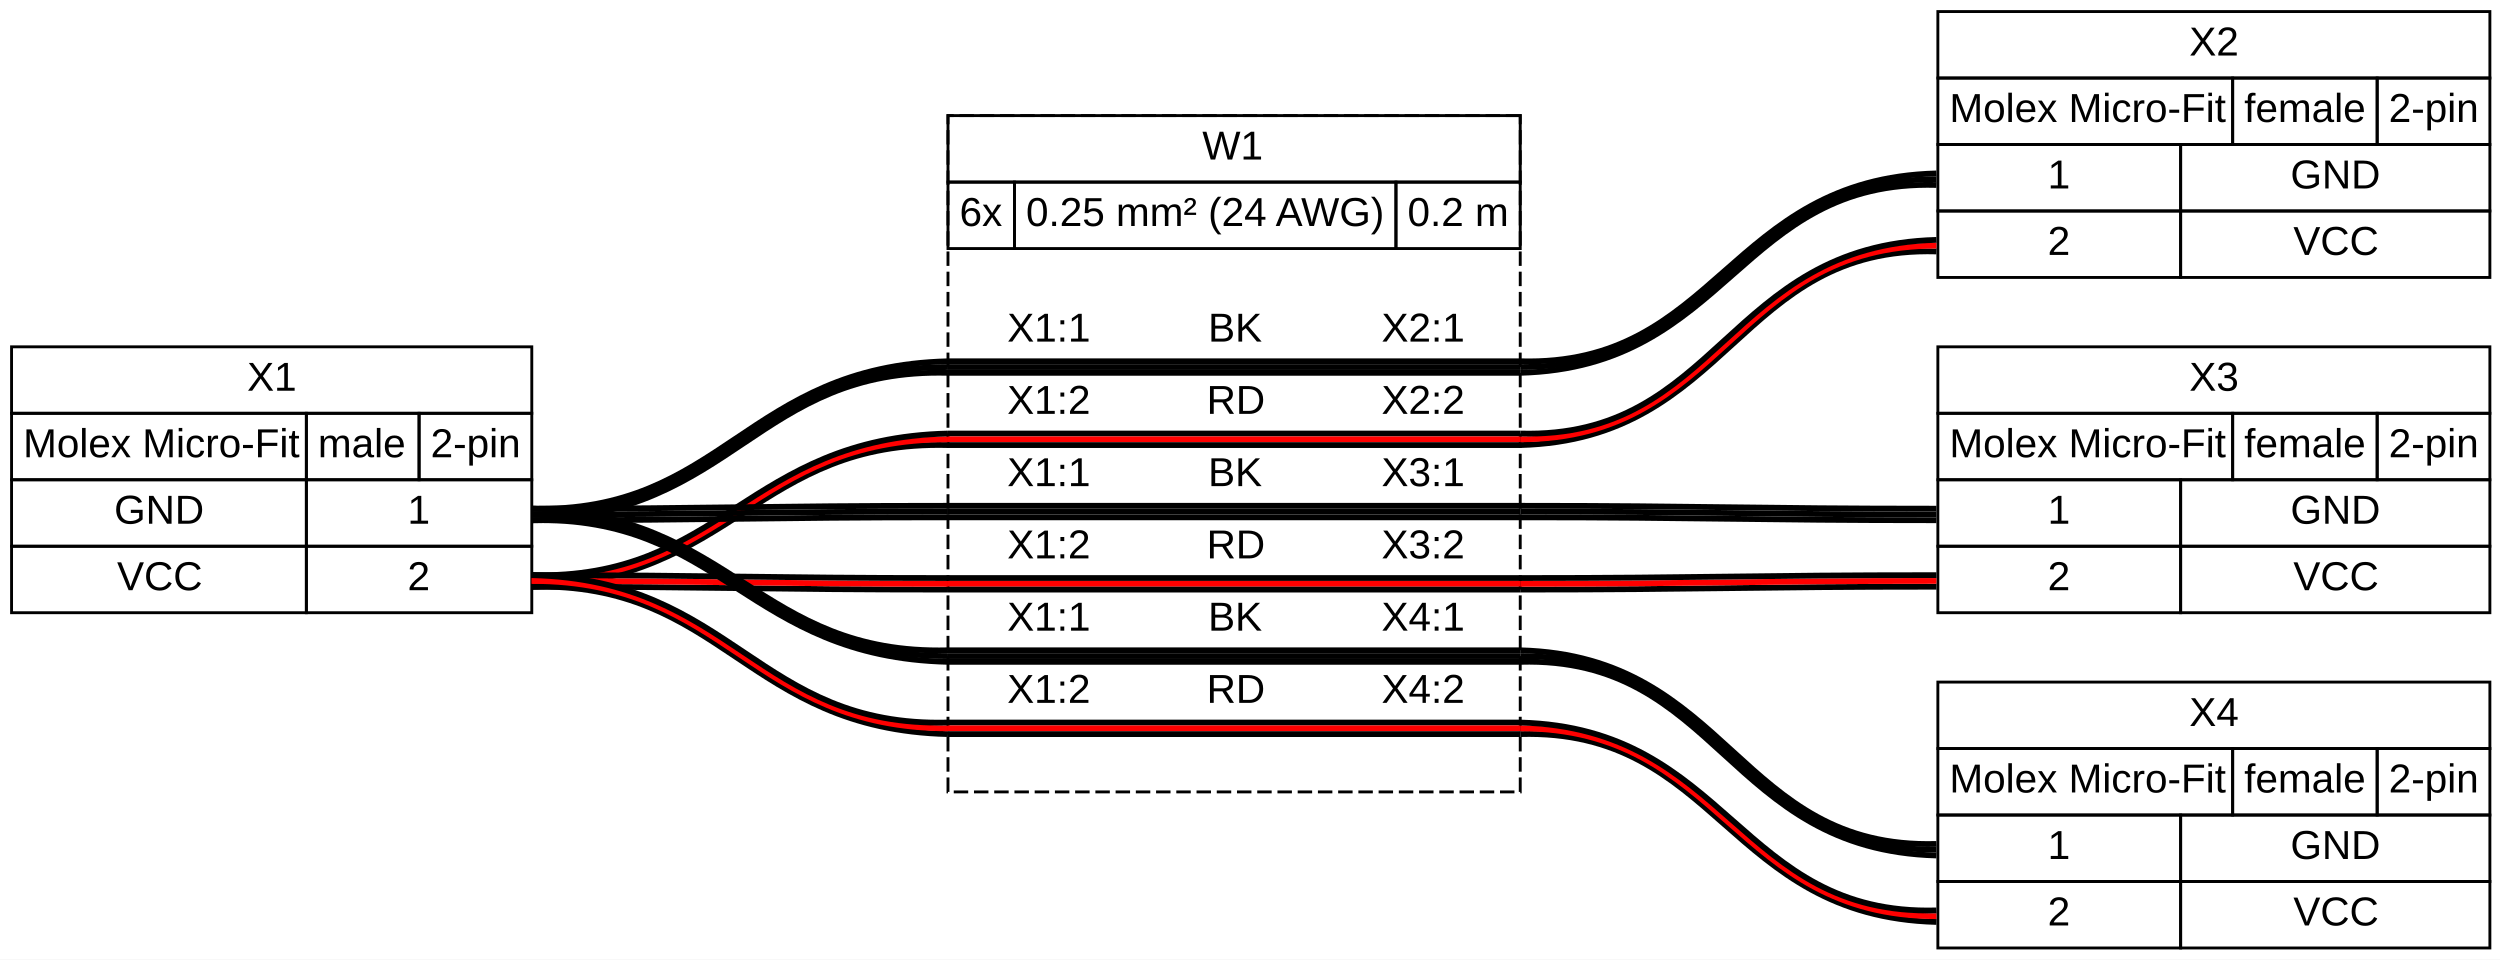
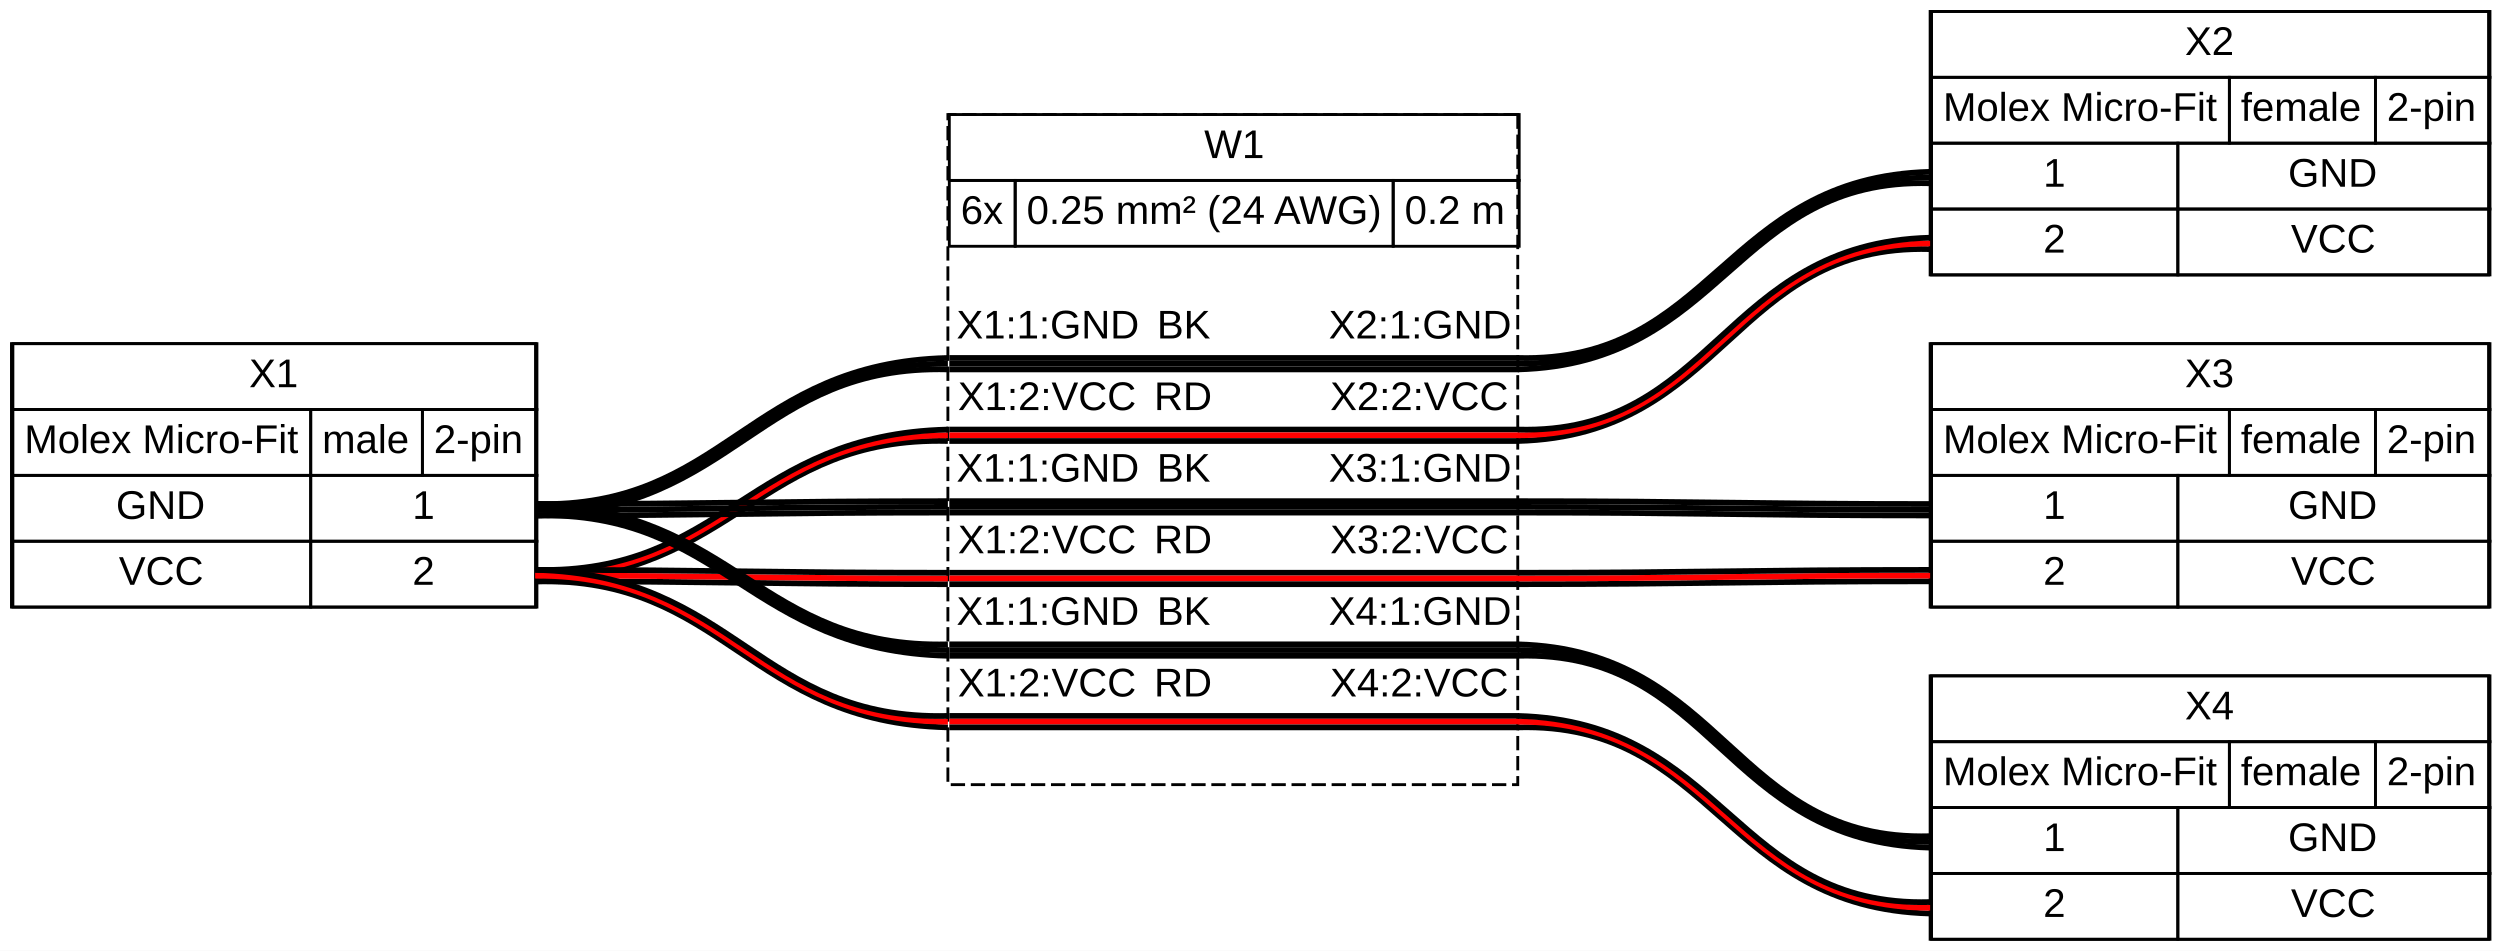
- <svg xmlns="http://www.w3.org/2000/svg" width="865pt" height="332pt" viewBox="0.00 0.00 865.00 332.00">
+ <svg xmlns="http://www.w3.org/2000/svg" width="873pt" height="332pt" viewBox="0.00 0.00 873.00 332.00">
  <g id="graph0" class="graph" transform="scale(1 1) rotate(0) translate(4 328)">
-     <polygon fill="white" stroke="transparent" points="-4,4 -4,-328 861,-328 861,4 -4,4" />
+     <polygon fill="#ffffff" stroke="transparent" points="-4,4 -4,-328 869,-328 869,4 -4,4" />
    <g id="node1" class="node">
-       <polygon fill="white" stroke="transparent" points="180,-208 0,-208 0,-116 180,-116 180,-208" />
-       <polygon fill="none" stroke="black" points="0,-185 0,-208 180,-208 180,-185 0,-185" />
-       <text text-anchor="start" x="81.5" y="-192.8" font-family="arial" font-size="14.00">X1</text>
-       <polygon fill="none" stroke="black" points="0,-162 0,-185 102,-185 102,-162 0,-162" />
-       <text text-anchor="start" x="4" y="-169.8" font-family="arial" font-size="14.00">Molex Micro-Fit</text>
-       <polygon fill="none" stroke="black" points="102,-162 102,-185 141,-185 141,-162 102,-162" />
-       <text text-anchor="start" x="106" y="-169.8" font-family="arial" font-size="14.00">male</text>
-       <polygon fill="none" stroke="black" points="141,-162 141,-185 180,-185 180,-162 141,-162" />
-       <text text-anchor="start" x="145" y="-169.8" font-family="arial" font-size="14.00">2-pin</text>
-       <polygon fill="none" stroke="black" points="0,-139 0,-162 102,-162 102,-139 0,-139" />
-       <text text-anchor="start" x="35.5" y="-146.8" font-family="arial" font-size="14.00">GND</text>
-       <polygon fill="none" stroke="black" points="102,-139 102,-162 180,-162 180,-139 102,-139" />
-       <text text-anchor="start" x="137" y="-146.8" font-family="arial" font-size="14.00">1</text>
-       <polygon fill="none" stroke="black" points="0,-116 0,-139 102,-139 102,-116 0,-116" />
-       <text text-anchor="start" x="36.5" y="-123.8" font-family="arial" font-size="14.00">VCC</text>
-       <polygon fill="none" stroke="black" points="102,-116 102,-139 180,-139 180,-116 102,-116" />
-       <text text-anchor="start" x="137" y="-123.8" font-family="arial" font-size="14.00">2</text>
+       <polygon fill="#ffffff" stroke="black" points="183,-208 0,-208 0,-116 183,-116 183,-208" />
+       <polygon fill="none" stroke="black" points="0.5,-185 0.5,-208 183.5,-208 183.5,-185 0.5,-185" />
+       <text text-anchor="start" x="83" y="-192.8" font-family="arial" font-size="14.00">X1</text>
+       <polygon fill="none" stroke="black" points="0.5,-162 0.5,-185 104.5,-185 104.5,-162 0.5,-162" />
+       <text text-anchor="start" x="4.5" y="-169.8" font-family="arial" font-size="14.00">Molex Micro-Fit</text>
+       <polygon fill="none" stroke="black" points="104.5,-162 104.5,-185 143.5,-185 143.5,-162 104.5,-162" />
+       <text text-anchor="start" x="108.5" y="-169.8" font-family="arial" font-size="14.00">male</text>
+       <polygon fill="none" stroke="black" points="143.5,-162 143.5,-185 183.5,-185 183.5,-162 143.5,-162" />
+       <text text-anchor="start" x="147.5" y="-169.8" font-family="arial" font-size="14.00">2-pin</text>
+       <polygon fill="none" stroke="black" points="0.5,-139 0.5,-162 104.5,-162 104.5,-139 0.5,-139" />
+       <text text-anchor="start" x="36.5" y="-146.8" font-family="arial" font-size="14.00">GND</text>
+       <polygon fill="none" stroke="black" points="104.5,-139 104.5,-162 183.5,-162 183.5,-139 104.5,-139" />
+       <text text-anchor="start" x="140" y="-146.8" font-family="arial" font-size="14.00">1</text>
+       <polygon fill="none" stroke="black" points="0.5,-116 0.5,-139 104.5,-139 104.5,-116 0.5,-116" />
+       <text text-anchor="start" x="37.5" y="-123.8" font-family="arial" font-size="14.00">VCC</text>
+       <polygon fill="none" stroke="black" points="104.5,-116 104.5,-139 183.5,-139 183.5,-116 104.5,-116" />
+       <text text-anchor="start" x="140" y="-123.8" font-family="arial" font-size="14.00">2</text>
    </g>
    <g id="node5" class="node">
-       <polygon fill="white" stroke="black" stroke-dasharray="5,2" points="522,-288 324,-288 324,-54 522,-54 522,-288" />
-       <polygon fill="none" stroke="black" points="324,-265 324,-288 522,-288 522,-265 324,-265" />
-       <text text-anchor="start" x="412" y="-272.8" font-family="arial" font-size="14.00">W1</text>
-       <polygon fill="none" stroke="black" points="324,-242 324,-265 347,-265 347,-242 324,-242" />
-       <text text-anchor="start" x="328" y="-249.8" font-family="arial" font-size="14.00">6x</text>
-       <polygon fill="none" stroke="black" points="347,-242 347,-265 479,-265 479,-242 347,-242" />
-       <text text-anchor="start" x="351" y="-249.8" font-family="arial" font-size="14.00">0.25 mm² (24 AWG)</text>
-       <polygon fill="none" stroke="black" points="479,-242 479,-265 522,-265 522,-242 479,-242" />
-       <text text-anchor="start" x="483" y="-249.8" font-family="arial" font-size="14.00">0.2 m</text>
-       <text text-anchor="start" x="356.5" y="-228.8" font-family="arial" font-size="14.00"> </text>
-       <text text-anchor="start" x="344.5" y="-209.8" font-family="arial" font-size="14.00">X1:1</text>
-       <text text-anchor="start" x="414" y="-209.8" font-family="arial" font-size="14.00">BK</text>
-       <text text-anchor="start" x="474" y="-209.8" font-family="arial" font-size="14.00">X2:1</text>
-       <polygon fill="#000000" stroke="transparent" points="324,-202 324,-204 522,-204 522,-202 324,-202" />
-       <polygon fill="#000000" stroke="transparent" points="324,-200 324,-202 522,-202 522,-200 324,-200" />
-       <polygon fill="#000000" stroke="transparent" points="324,-198 324,-200 522,-200 522,-198 324,-198" />
-       <text text-anchor="start" x="344.5" y="-184.8" font-family="arial" font-size="14.00">X1:2</text>
-       <text text-anchor="start" x="413.5" y="-184.8" font-family="arial" font-size="14.00">RD</text>
-       <text text-anchor="start" x="474" y="-184.8" font-family="arial" font-size="14.00">X2:2</text>
-       <polygon fill="#000000" stroke="transparent" points="324,-177 324,-179 522,-179 522,-177 324,-177" />
-       <polygon fill="#ff0000" stroke="transparent" points="324,-175 324,-177 522,-177 522,-175 324,-175" />
-       <polygon fill="#000000" stroke="transparent" points="324,-173 324,-175 522,-175 522,-173 324,-173" />
-       <text text-anchor="start" x="344.5" y="-159.8" font-family="arial" font-size="14.00">X1:1</text>
-       <text text-anchor="start" x="414" y="-159.8" font-family="arial" font-size="14.00">BK</text>
-       <text text-anchor="start" x="474" y="-159.8" font-family="arial" font-size="14.00">X3:1</text>
-       <polygon fill="#000000" stroke="transparent" points="324,-152 324,-154 522,-154 522,-152 324,-152" />
-       <polygon fill="#000000" stroke="transparent" points="324,-150 324,-152 522,-152 522,-150 324,-150" />
-       <polygon fill="#000000" stroke="transparent" points="324,-148 324,-150 522,-150 522,-148 324,-148" />
-       <text text-anchor="start" x="344.5" y="-134.8" font-family="arial" font-size="14.00">X1:2</text>
-       <text text-anchor="start" x="413.5" y="-134.8" font-family="arial" font-size="14.00">RD</text>
-       <text text-anchor="start" x="474" y="-134.8" font-family="arial" font-size="14.00">X3:2</text>
-       <polygon fill="#000000" stroke="transparent" points="324,-127 324,-129 522,-129 522,-127 324,-127" />
-       <polygon fill="#ff0000" stroke="transparent" points="324,-125 324,-127 522,-127 522,-125 324,-125" />
-       <polygon fill="#000000" stroke="transparent" points="324,-123 324,-125 522,-125 522,-123 324,-123" />
-       <text text-anchor="start" x="344.5" y="-109.8" font-family="arial" font-size="14.00">X1:1</text>
-       <text text-anchor="start" x="414" y="-109.8" font-family="arial" font-size="14.00">BK</text>
-       <text text-anchor="start" x="474" y="-109.8" font-family="arial" font-size="14.00">X4:1</text>
-       <polygon fill="#000000" stroke="transparent" points="324,-102 324,-104 522,-104 522,-102 324,-102" />
-       <polygon fill="#000000" stroke="transparent" points="324,-100 324,-102 522,-102 522,-100 324,-100" />
-       <polygon fill="#000000" stroke="transparent" points="324,-98 324,-100 522,-100 522,-98 324,-98" />
-       <text text-anchor="start" x="344.5" y="-84.8" font-family="arial" font-size="14.00">X1:2</text>
-       <text text-anchor="start" x="413.5" y="-84.8" font-family="arial" font-size="14.00">RD</text>
-       <text text-anchor="start" x="474" y="-84.8" font-family="arial" font-size="14.00">X4:2</text>
-       <polygon fill="#000000" stroke="transparent" points="324,-77 324,-79 522,-79 522,-77 324,-77" />
-       <polygon fill="#ff0000" stroke="transparent" points="324,-75 324,-77 522,-77 522,-75 324,-75" />
-       <polygon fill="#000000" stroke="transparent" points="324,-73 324,-75 522,-75 522,-73 324,-73" />
-       <text text-anchor="start" x="356.5" y="-59.8" font-family="arial" font-size="14.00"> </text>
+       <polygon fill="#ffffff" stroke="black" stroke-dasharray="5,2" points="526,-288 327,-288 327,-54 526,-54 526,-288" />
+       <polygon fill="none" stroke="black" points="327.5,-265 327.5,-288 526.5,-288 526.5,-265 327.5,-265" />
+       <text text-anchor="start" x="416.5" y="-272.8" font-family="arial" font-size="14.00">W1</text>
+       <polygon fill="none" stroke="black" points="327.5,-242 327.5,-265 350.5,-265 350.5,-242 327.5,-242" />
+       <text text-anchor="start" x="331.5" y="-249.8" font-family="arial" font-size="14.00">6x</text>
+       <polygon fill="none" stroke="black" points="350.5,-242 350.5,-265 482.5,-265 482.5,-242 350.5,-242" />
+       <text text-anchor="start" x="354.5" y="-249.8" font-family="arial" font-size="14.00">0.25 mm² (24 AWG)</text>
+       <polygon fill="none" stroke="black" points="482.5,-242 482.5,-265 526.5,-265 526.5,-242 482.5,-242" />
+       <text text-anchor="start" x="486.5" y="-249.8" font-family="arial" font-size="14.00">0.2 m</text>
+       <text text-anchor="start" x="360" y="-228.8" font-family="arial" font-size="14.00"> </text>
+       <text text-anchor="start" x="330" y="-209.8" font-family="arial" font-size="14.00">X1:1:GND</text>
+       <text text-anchor="start" x="400" y="-209.8" font-family="arial" font-size="14.00">     BK    </text>
+       <text text-anchor="start" x="460" y="-209.8" font-family="arial" font-size="14.00">X2:1:GND</text>
+       <polygon fill="#000000" stroke="transparent" points="327.5,-202 327.5,-204 526.5,-204 526.5,-202 327.5,-202" />
+       <polygon fill="#000000" stroke="transparent" points="327.5,-200 327.5,-202 526.5,-202 526.5,-200 327.5,-200" />
+       <polygon fill="#000000" stroke="transparent" points="327.5,-198 327.5,-200 526.5,-200 526.5,-198 327.5,-198" />
+       <text text-anchor="start" x="330.5" y="-184.8" font-family="arial" font-size="14.00">X1:2:VCC</text>
+       <text text-anchor="start" x="399" y="-184.8" font-family="arial" font-size="14.00">     RD    </text>
+       <text text-anchor="start" x="460.5" y="-184.8" font-family="arial" font-size="14.00">X2:2:VCC</text>
+       <polygon fill="#000000" stroke="transparent" points="327.5,-177 327.5,-179 526.5,-179 526.5,-177 327.5,-177" />
+       <polygon fill="#ff0000" stroke="transparent" points="327.5,-175 327.5,-177 526.5,-177 526.5,-175 327.5,-175" />
+       <polygon fill="#000000" stroke="transparent" points="327.5,-173 327.5,-175 526.5,-175 526.5,-173 327.5,-173" />
+       <text text-anchor="start" x="330" y="-159.8" font-family="arial" font-size="14.00">X1:1:GND</text>
+       <text text-anchor="start" x="400" y="-159.8" font-family="arial" font-size="14.00">     BK    </text>
+       <text text-anchor="start" x="460" y="-159.8" font-family="arial" font-size="14.00">X3:1:GND</text>
+       <polygon fill="#000000" stroke="transparent" points="327.5,-152 327.5,-154 526.5,-154 526.5,-152 327.5,-152" />
+       <polygon fill="#000000" stroke="transparent" points="327.5,-150 327.5,-152 526.5,-152 526.5,-150 327.5,-150" />
+       <polygon fill="#000000" stroke="transparent" points="327.5,-148 327.5,-150 526.5,-150 526.5,-148 327.5,-148" />
+       <text text-anchor="start" x="330.5" y="-134.8" font-family="arial" font-size="14.00">X1:2:VCC</text>
+       <text text-anchor="start" x="399" y="-134.8" font-family="arial" font-size="14.00">     RD    </text>
+       <text text-anchor="start" x="460.5" y="-134.8" font-family="arial" font-size="14.00">X3:2:VCC</text>
+       <polygon fill="#000000" stroke="transparent" points="327.5,-127 327.5,-129 526.5,-129 526.5,-127 327.5,-127" />
+       <polygon fill="#ff0000" stroke="transparent" points="327.5,-125 327.5,-127 526.5,-127 526.5,-125 327.5,-125" />
+       <polygon fill="#000000" stroke="transparent" points="327.5,-123 327.5,-125 526.5,-125 526.5,-123 327.5,-123" />
+       <text text-anchor="start" x="330" y="-109.8" font-family="arial" font-size="14.00">X1:1:GND</text>
+       <text text-anchor="start" x="400" y="-109.8" font-family="arial" font-size="14.00">     BK    </text>
+       <text text-anchor="start" x="460" y="-109.8" font-family="arial" font-size="14.00">X4:1:GND</text>
+       <polygon fill="#000000" stroke="transparent" points="327.5,-102 327.5,-104 526.5,-104 526.5,-102 327.5,-102" />
+       <polygon fill="#000000" stroke="transparent" points="327.5,-100 327.5,-102 526.5,-102 526.5,-100 327.5,-100" />
+       <polygon fill="#000000" stroke="transparent" points="327.5,-98 327.5,-100 526.5,-100 526.5,-98 327.5,-98" />
+       <text text-anchor="start" x="330.5" y="-84.8" font-family="arial" font-size="14.00">X1:2:VCC</text>
+       <text text-anchor="start" x="399" y="-84.8" font-family="arial" font-size="14.00">     RD    </text>
+       <text text-anchor="start" x="460.5" y="-84.8" font-family="arial" font-size="14.00">X4:2:VCC</text>
+       <polygon fill="#000000" stroke="transparent" points="327.5,-77 327.5,-79 526.5,-79 526.5,-77 327.5,-77" />
+       <polygon fill="#ff0000" stroke="transparent" points="327.5,-75 327.5,-77 526.5,-77 526.5,-75 327.5,-75" />
+       <polygon fill="#000000" stroke="transparent" points="327.5,-73 327.5,-75 526.5,-75 526.5,-73 327.5,-73" />
+       <text text-anchor="start" x="360" y="-59.8" font-family="arial" font-size="14.00"> </text>
    </g>
    <g id="edge1" class="edge">
-       <path fill="none" stroke="#000000" stroke-width="2" d="M180,-148C249.87,-149.68 258.08,-200.68 324,-199" />
-       <path fill="none" stroke="#000000" stroke-width="2" d="M180,-150C247.9,-150 256.1,-201 324,-201" />
-       <path fill="none" stroke="#000000" stroke-width="2" d="M180,-152C245.92,-150.32 254.13,-201.32 324,-203" />
+       <path fill="none" stroke="#000000" stroke-width="2" d="M183,-148C252.87,-149.68 261.08,-200.68 327,-199" />
+       <path fill="none" stroke="#000000" stroke-width="2" d="M183,-150C250.9,-150 259.1,-201 327,-201" />
+       <path fill="none" stroke="#000000" stroke-width="2" d="M183,-152C248.92,-150.32 257.13,-201.32 327,-203" />
    </g>
    <g id="edge3" class="edge">
-       <path fill="none" stroke="#000000" stroke-width="2" d="M180,-125C249.57,-126.65 258.36,-175.65 324,-174" />
-       <path fill="none" stroke="#ff0000" stroke-width="2" d="M180,-127C247.6,-127 256.4,-176 324,-176" />
-       <path fill="none" stroke="#000000" stroke-width="2" d="M180,-129C245.64,-127.35 254.43,-176.35 324,-178" />
+       <path fill="none" stroke="#000000" stroke-width="2" d="M183,-125C252.57,-126.65 261.36,-175.65 327,-174" />
+       <path fill="none" stroke="#ff0000" stroke-width="2" d="M183,-127C250.6,-127 259.4,-176 327,-176" />
+       <path fill="none" stroke="#000000" stroke-width="2" d="M183,-129C248.64,-127.35 257.43,-176.35 327,-178" />
    </g>
    <g id="edge5" class="edge">
-       <path fill="none" stroke="#000000" stroke-width="2" d="M180,-148C244.13,-148 260.12,-149 324,-149" />
-       <path fill="none" stroke="#000000" stroke-width="2" d="M180,-150C244,-150 260,-151 324,-151" />
-       <path fill="none" stroke="#000000" stroke-width="2" d="M180,-152C243.88,-152 259.87,-153 324,-153" />
+       <path fill="none" stroke="#000000" stroke-width="2" d="M183,-148C247.13,-148 263.12,-149 327,-149" />
+       <path fill="none" stroke="#000000" stroke-width="2" d="M183,-150C247,-150 263,-151 327,-151" />
+       <path fill="none" stroke="#000000" stroke-width="2" d="M183,-152C246.88,-152 262.87,-153 327,-153" />
    </g>
    <g id="edge7" class="edge">
-       <path fill="none" stroke="#000000" stroke-width="2" d="M180,-125C243.88,-125 259.87,-124 324,-124" />
-       <path fill="none" stroke="#ff0000" stroke-width="2" d="M180,-127C244,-127 260,-126 324,-126" />
-       <path fill="none" stroke="#000000" stroke-width="2" d="M180,-129C244.13,-129 260.12,-128 324,-128" />
+       <path fill="none" stroke="#000000" stroke-width="2" d="M183,-125C246.88,-125 262.87,-124 327,-124" />
+       <path fill="none" stroke="#ff0000" stroke-width="2" d="M183,-127C247,-127 263,-126 327,-126" />
+       <path fill="none" stroke="#000000" stroke-width="2" d="M183,-129C247.13,-129 263.12,-128 327,-128" />
    </g>
    <g id="edge9" class="edge">
-       <path fill="none" stroke="#000000" stroke-width="2" d="M180,-148C245.64,-149.65 254.43,-100.65 324,-99" />
-       <path fill="none" stroke="#000000" stroke-width="2" d="M180,-150C247.6,-150 256.4,-101 324,-101" />
-       <path fill="none" stroke="#000000" stroke-width="2" d="M180,-152C249.57,-150.35 258.36,-101.35 324,-103" />
+       <path fill="none" stroke="#000000" stroke-width="2" d="M183,-148C248.64,-149.65 257.43,-100.65 327,-99" />
+       <path fill="none" stroke="#000000" stroke-width="2" d="M183,-150C250.6,-150 259.4,-101 327,-101" />
+       <path fill="none" stroke="#000000" stroke-width="2" d="M183,-152C252.57,-150.35 261.36,-101.35 327,-103" />
    </g>
    <g id="edge11" class="edge">
-       <path fill="none" stroke="#000000" stroke-width="2" d="M180,-125C245.92,-126.68 254.13,-75.68 324,-74" />
-       <path fill="none" stroke="#ff0000" stroke-width="2" d="M180,-127C247.9,-127 256.1,-76 324,-76" />
-       <path fill="none" stroke="#000000" stroke-width="2" d="M180,-129C249.87,-127.32 258.08,-76.32 324,-78" />
+       <path fill="none" stroke="#000000" stroke-width="2" d="M183,-125C248.92,-126.68 257.13,-75.68 327,-74" />
+       <path fill="none" stroke="#ff0000" stroke-width="2" d="M183,-127C250.9,-127 259.1,-76 327,-76" />
+       <path fill="none" stroke="#000000" stroke-width="2" d="M183,-129C252.87,-127.32 261.08,-76.32 327,-78" />
    </g>
    <g id="node2" class="node">
-       <polygon fill="white" stroke="transparent" points="857,-324 666,-324 666,-232 857,-232 857,-324" />
-       <polygon fill="none" stroke="black" points="666.5,-301 666.5,-324 857.5,-324 857.5,-301 666.5,-301" />
-       <text text-anchor="start" x="753.5" y="-308.8" font-family="arial" font-size="14.00">X2</text>
-       <polygon fill="none" stroke="black" points="666.5,-278 666.5,-301 768.5,-301 768.5,-278 666.5,-278" />
-       <text text-anchor="start" x="670.5" y="-285.8" font-family="arial" font-size="14.00">Molex Micro-Fit</text>
-       <polygon fill="none" stroke="black" points="768.5,-278 768.5,-301 818.5,-301 818.5,-278 768.5,-278" />
-       <text text-anchor="start" x="772.5" y="-285.8" font-family="arial" font-size="14.00">female</text>
-       <polygon fill="none" stroke="black" points="818.5,-278 818.5,-301 857.5,-301 857.5,-278 818.5,-278" />
-       <text text-anchor="start" x="822.5" y="-285.8" font-family="arial" font-size="14.00">2-pin</text>
-       <polygon fill="none" stroke="black" points="666.5,-255 666.5,-278 750.5,-278 750.5,-255 666.5,-255" />
-       <text text-anchor="start" x="704.5" y="-262.8" font-family="arial" font-size="14.00">1</text>
-       <polygon fill="none" stroke="black" points="750.5,-255 750.5,-278 857.5,-278 857.5,-255 750.5,-255" />
-       <text text-anchor="start" x="788.5" y="-262.8" font-family="arial" font-size="14.00">GND</text>
-       <polygon fill="none" stroke="black" points="666.5,-232 666.5,-255 750.5,-255 750.5,-232 666.5,-232" />
-       <text text-anchor="start" x="704.5" y="-239.8" font-family="arial" font-size="14.00">2</text>
-       <polygon fill="none" stroke="black" points="750.5,-232 750.5,-255 857.5,-255 857.5,-232 750.5,-232" />
-       <text text-anchor="start" x="789.5" y="-239.8" font-family="arial" font-size="14.00">VCC</text>
+       <polygon fill="#ffffff" stroke="black" points="865,-324 670,-324 670,-232 865,-232 865,-324" />
+       <polygon fill="none" stroke="black" points="670.5,-301 670.5,-324 865.5,-324 865.5,-301 670.5,-301" />
+       <text text-anchor="start" x="759" y="-308.8" font-family="arial" font-size="14.00">X2</text>
+       <polygon fill="none" stroke="black" points="670.5,-278 670.5,-301 774.5,-301 774.5,-278 670.5,-278" />
+       <text text-anchor="start" x="674.5" y="-285.8" font-family="arial" font-size="14.00">Molex Micro-Fit</text>
+       <polygon fill="none" stroke="black" points="774.5,-278 774.5,-301 825.5,-301 825.5,-278 774.5,-278" />
+       <text text-anchor="start" x="778.5" y="-285.8" font-family="arial" font-size="14.00">female</text>
+       <polygon fill="none" stroke="black" points="825.5,-278 825.5,-301 865.5,-301 865.5,-278 825.5,-278" />
+       <text text-anchor="start" x="829.5" y="-285.8" font-family="arial" font-size="14.00">2-pin</text>
+       <polygon fill="none" stroke="black" points="670.5,-255 670.5,-278 756.5,-278 756.5,-255 670.5,-255" />
+       <text text-anchor="start" x="709.5" y="-262.8" font-family="arial" font-size="14.00">1</text>
+       <polygon fill="none" stroke="black" points="756.5,-255 756.5,-278 865.5,-278 865.5,-255 756.5,-255" />
+       <text text-anchor="start" x="795" y="-262.8" font-family="arial" font-size="14.00">GND</text>
+       <polygon fill="none" stroke="black" points="670.5,-232 670.5,-255 756.5,-255 756.5,-232 670.5,-232" />
+       <text text-anchor="start" x="709.5" y="-239.8" font-family="arial" font-size="14.00">2</text>
+       <polygon fill="none" stroke="black" points="756.5,-232 756.5,-255 865.5,-255 865.5,-232 756.5,-232" />
+       <text text-anchor="start" x="796" y="-239.8" font-family="arial" font-size="14.00">VCC</text>
    </g>
    <g id="node3" class="node">
-       <polygon fill="white" stroke="transparent" points="857,-208 666,-208 666,-116 857,-116 857,-208" />
-       <polygon fill="none" stroke="black" points="666.5,-185 666.5,-208 857.5,-208 857.5,-185 666.5,-185" />
-       <text text-anchor="start" x="753.5" y="-192.8" font-family="arial" font-size="14.00">X3</text>
-       <polygon fill="none" stroke="black" points="666.5,-162 666.5,-185 768.5,-185 768.5,-162 666.5,-162" />
-       <text text-anchor="start" x="670.5" y="-169.8" font-family="arial" font-size="14.00">Molex Micro-Fit</text>
-       <polygon fill="none" stroke="black" points="768.5,-162 768.5,-185 818.5,-185 818.5,-162 768.5,-162" />
-       <text text-anchor="start" x="772.5" y="-169.8" font-family="arial" font-size="14.00">female</text>
-       <polygon fill="none" stroke="black" points="818.5,-162 818.5,-185 857.5,-185 857.5,-162 818.5,-162" />
-       <text text-anchor="start" x="822.5" y="-169.8" font-family="arial" font-size="14.00">2-pin</text>
-       <polygon fill="none" stroke="black" points="666.5,-139 666.5,-162 750.5,-162 750.5,-139 666.5,-139" />
-       <text text-anchor="start" x="704.5" y="-146.8" font-family="arial" font-size="14.00">1</text>
-       <polygon fill="none" stroke="black" points="750.5,-139 750.5,-162 857.5,-162 857.5,-139 750.5,-139" />
-       <text text-anchor="start" x="788.5" y="-146.8" font-family="arial" font-size="14.00">GND</text>
-       <polygon fill="none" stroke="black" points="666.5,-116 666.5,-139 750.5,-139 750.5,-116 666.5,-116" />
-       <text text-anchor="start" x="704.5" y="-123.8" font-family="arial" font-size="14.00">2</text>
-       <polygon fill="none" stroke="black" points="750.5,-116 750.5,-139 857.5,-139 857.5,-116 750.5,-116" />
-       <text text-anchor="start" x="789.5" y="-123.8" font-family="arial" font-size="14.00">VCC</text>
+       <polygon fill="#ffffff" stroke="black" points="865,-208 670,-208 670,-116 865,-116 865,-208" />
+       <polygon fill="none" stroke="black" points="670.5,-185 670.5,-208 865.5,-208 865.5,-185 670.5,-185" />
+       <text text-anchor="start" x="759" y="-192.8" font-family="arial" font-size="14.00">X3</text>
+       <polygon fill="none" stroke="black" points="670.5,-162 670.5,-185 774.5,-185 774.5,-162 670.5,-162" />
+       <text text-anchor="start" x="674.5" y="-169.8" font-family="arial" font-size="14.00">Molex Micro-Fit</text>
+       <polygon fill="none" stroke="black" points="774.5,-162 774.5,-185 825.5,-185 825.5,-162 774.5,-162" />
+       <text text-anchor="start" x="778.5" y="-169.8" font-family="arial" font-size="14.00">female</text>
+       <polygon fill="none" stroke="black" points="825.5,-162 825.5,-185 865.5,-185 865.5,-162 825.5,-162" />
+       <text text-anchor="start" x="829.5" y="-169.8" font-family="arial" font-size="14.00">2-pin</text>
+       <polygon fill="none" stroke="black" points="670.5,-139 670.5,-162 756.5,-162 756.5,-139 670.5,-139" />
+       <text text-anchor="start" x="709.5" y="-146.8" font-family="arial" font-size="14.00">1</text>
+       <polygon fill="none" stroke="black" points="756.5,-139 756.5,-162 865.5,-162 865.5,-139 756.5,-139" />
+       <text text-anchor="start" x="795" y="-146.8" font-family="arial" font-size="14.00">GND</text>
+       <polygon fill="none" stroke="black" points="670.5,-116 670.5,-139 756.5,-139 756.5,-116 670.5,-116" />
+       <text text-anchor="start" x="709.5" y="-123.8" font-family="arial" font-size="14.00">2</text>
+       <polygon fill="none" stroke="black" points="756.5,-116 756.5,-139 865.5,-139 865.5,-116 756.5,-116" />
+       <text text-anchor="start" x="796" y="-123.8" font-family="arial" font-size="14.00">VCC</text>
    </g>
    <g id="node4" class="node">
-       <polygon fill="white" stroke="transparent" points="857,-92 666,-92 666,0 857,0 857,-92" />
-       <polygon fill="none" stroke="black" points="666.5,-69 666.5,-92 857.5,-92 857.5,-69 666.5,-69" />
-       <text text-anchor="start" x="753.5" y="-76.8" font-family="arial" font-size="14.00">X4</text>
-       <polygon fill="none" stroke="black" points="666.5,-46 666.5,-69 768.5,-69 768.5,-46 666.5,-46" />
-       <text text-anchor="start" x="670.5" y="-53.8" font-family="arial" font-size="14.00">Molex Micro-Fit</text>
-       <polygon fill="none" stroke="black" points="768.5,-46 768.5,-69 818.5,-69 818.5,-46 768.5,-46" />
-       <text text-anchor="start" x="772.5" y="-53.8" font-family="arial" font-size="14.00">female</text>
-       <polygon fill="none" stroke="black" points="818.5,-46 818.5,-69 857.5,-69 857.5,-46 818.5,-46" />
-       <text text-anchor="start" x="822.5" y="-53.8" font-family="arial" font-size="14.00">2-pin</text>
-       <polygon fill="none" stroke="black" points="666.5,-23 666.5,-46 750.5,-46 750.5,-23 666.5,-23" />
-       <text text-anchor="start" x="704.5" y="-30.8" font-family="arial" font-size="14.00">1</text>
-       <polygon fill="none" stroke="black" points="750.5,-23 750.5,-46 857.5,-46 857.5,-23 750.5,-23" />
-       <text text-anchor="start" x="788.5" y="-30.8" font-family="arial" font-size="14.00">GND</text>
-       <polygon fill="none" stroke="black" points="666.5,0 666.5,-23 750.5,-23 750.5,0 666.5,0" />
-       <text text-anchor="start" x="704.5" y="-7.8" font-family="arial" font-size="14.00">2</text>
-       <polygon fill="none" stroke="black" points="750.5,0 750.5,-23 857.5,-23 857.5,0 750.5,0" />
-       <text text-anchor="start" x="789.5" y="-7.8" font-family="arial" font-size="14.00">VCC</text>
+       <polygon fill="#ffffff" stroke="black" points="865,-92 670,-92 670,0 865,0 865,-92" />
+       <polygon fill="none" stroke="black" points="670.5,-69 670.5,-92 865.5,-92 865.5,-69 670.5,-69" />
+       <text text-anchor="start" x="759" y="-76.8" font-family="arial" font-size="14.00">X4</text>
+       <polygon fill="none" stroke="black" points="670.5,-46 670.5,-69 774.5,-69 774.5,-46 670.5,-46" />
+       <text text-anchor="start" x="674.5" y="-53.8" font-family="arial" font-size="14.00">Molex Micro-Fit</text>
+       <polygon fill="none" stroke="black" points="774.5,-46 774.5,-69 825.5,-69 825.5,-46 774.5,-46" />
+       <text text-anchor="start" x="778.5" y="-53.8" font-family="arial" font-size="14.00">female</text>
+       <polygon fill="none" stroke="black" points="825.5,-46 825.5,-69 865.5,-69 865.5,-46 825.5,-46" />
+       <text text-anchor="start" x="829.5" y="-53.8" font-family="arial" font-size="14.00">2-pin</text>
+       <polygon fill="none" stroke="black" points="670.5,-23 670.5,-46 756.5,-46 756.5,-23 670.5,-23" />
+       <text text-anchor="start" x="709.5" y="-30.8" font-family="arial" font-size="14.00">1</text>
+       <polygon fill="none" stroke="black" points="756.5,-23 756.5,-46 865.5,-46 865.5,-23 756.5,-23" />
+       <text text-anchor="start" x="795" y="-30.8" font-family="arial" font-size="14.00">GND</text>
+       <polygon fill="none" stroke="black" points="670.5,0 670.5,-23 756.5,-23 756.5,0 670.5,0" />
+       <text text-anchor="start" x="709.5" y="-7.8" font-family="arial" font-size="14.00">2</text>
+       <polygon fill="none" stroke="black" points="756.5,0 756.5,-23 865.5,-23 865.5,0 756.5,0" />
+       <text text-anchor="start" x="796" y="-7.8" font-family="arial" font-size="14.00">VCC</text>
    </g>
    <g id="edge2" class="edge">
-       <path fill="none" stroke="#000000" stroke-width="2" d="M522,-199C594.22,-200.89 597.78,-265.89 666,-264" />
-       <path fill="none" stroke="#000000" stroke-width="2" d="M522,-201C592.22,-201 595.78,-266 666,-266" />
-       <path fill="none" stroke="#000000" stroke-width="2" d="M522,-203C590.22,-201.11 593.78,-266.11 666,-268" />
+       <path fill="none" stroke="#000000" stroke-width="2" d="M526,-199C598.22,-200.89 601.78,-265.89 670,-264" />
+       <path fill="none" stroke="#000000" stroke-width="2" d="M526,-201C596.22,-201 599.78,-266 670,-266" />
+       <path fill="none" stroke="#000000" stroke-width="2" d="M526,-203C594.22,-201.11 597.78,-266.11 670,-268" />
    </g>
    <g id="edge4" class="edge">
-       <path fill="none" stroke="#000000" stroke-width="2" d="M522,-174C594.59,-175.92 597.41,-242.92 666,-241" />
-       <path fill="none" stroke="#ff0000" stroke-width="2" d="M522,-176C592.59,-176 595.41,-243 666,-243" />
-       <path fill="none" stroke="#000000" stroke-width="2" d="M522,-178C590.59,-176.08 593.41,-243.08 666,-245" />
+       <path fill="none" stroke="#000000" stroke-width="2" d="M526,-174C598.59,-175.92 601.41,-242.92 670,-241" />
+       <path fill="none" stroke="#ff0000" stroke-width="2" d="M526,-176C596.59,-176 599.41,-243 670,-243" />
+       <path fill="none" stroke="#000000" stroke-width="2" d="M526,-178C594.59,-176.08 597.41,-243.08 670,-245" />
    </g>
    <g id="edge6" class="edge">
-       <path fill="none" stroke="#000000" stroke-width="2" d="M522,-149C585.88,-149 601.87,-148 666,-148" />
-       <path fill="none" stroke="#000000" stroke-width="2" d="M522,-151C586,-151 602,-150 666,-150" />
-       <path fill="none" stroke="#000000" stroke-width="2" d="M522,-153C586.13,-153 602.12,-152 666,-152" />
+       <path fill="none" stroke="#000000" stroke-width="2" d="M526,-149C589.88,-149 605.87,-148 670,-148" />
+       <path fill="none" stroke="#000000" stroke-width="2" d="M526,-151C590,-151 606,-150 670,-150" />
+       <path fill="none" stroke="#000000" stroke-width="2" d="M526,-153C590.13,-153 606.12,-152 670,-152" />
    </g>
    <g id="edge8" class="edge">
-       <path fill="none" stroke="#000000" stroke-width="2" d="M522,-124C586.13,-124 602.12,-125 666,-125" />
-       <path fill="none" stroke="#ff0000" stroke-width="2" d="M522,-126C586,-126 602,-127 666,-127" />
-       <path fill="none" stroke="#000000" stroke-width="2" d="M522,-128C585.88,-128 601.87,-129 666,-129" />
+       <path fill="none" stroke="#000000" stroke-width="2" d="M526,-124C590.13,-124 606.12,-125 670,-125" />
+       <path fill="none" stroke="#ff0000" stroke-width="2" d="M526,-126C590,-126 606,-127 670,-127" />
+       <path fill="none" stroke="#000000" stroke-width="2" d="M526,-128C589.88,-128 605.87,-129 670,-129" />
    </g>
    <g id="edge10" class="edge">
-       <path fill="none" stroke="#000000" stroke-width="2" d="M522,-99C590.59,-100.92 593.41,-33.92 666,-32" />
-       <path fill="none" stroke="#000000" stroke-width="2" d="M522,-101C592.59,-101 595.41,-34 666,-34" />
-       <path fill="none" stroke="#000000" stroke-width="2" d="M522,-103C594.59,-101.08 597.41,-34.08 666,-36" />
+       <path fill="none" stroke="#000000" stroke-width="2" d="M526,-99C594.59,-100.92 597.41,-33.92 670,-32" />
+       <path fill="none" stroke="#000000" stroke-width="2" d="M526,-101C596.59,-101 599.41,-34 670,-34" />
+       <path fill="none" stroke="#000000" stroke-width="2" d="M526,-103C598.59,-101.08 601.41,-34.08 670,-36" />
    </g>
    <g id="edge12" class="edge">
-       <path fill="none" stroke="#000000" stroke-width="2" d="M522,-74C590.22,-75.89 593.78,-10.89 666,-9" />
-       <path fill="none" stroke="#ff0000" stroke-width="2" d="M522,-76C592.22,-76 595.78,-11 666,-11" />
-       <path fill="none" stroke="#000000" stroke-width="2" d="M522,-78C594.22,-76.11 597.78,-11.11 666,-13" />
+       <path fill="none" stroke="#000000" stroke-width="2" d="M526,-74C594.22,-75.89 597.78,-10.89 670,-9" />
+       <path fill="none" stroke="#ff0000" stroke-width="2" d="M526,-76C596.22,-76 599.78,-11 670,-11" />
+       <path fill="none" stroke="#000000" stroke-width="2" d="M526,-78C598.22,-76.11 601.78,-11.11 670,-13" />
    </g>
  </g>
</svg>
